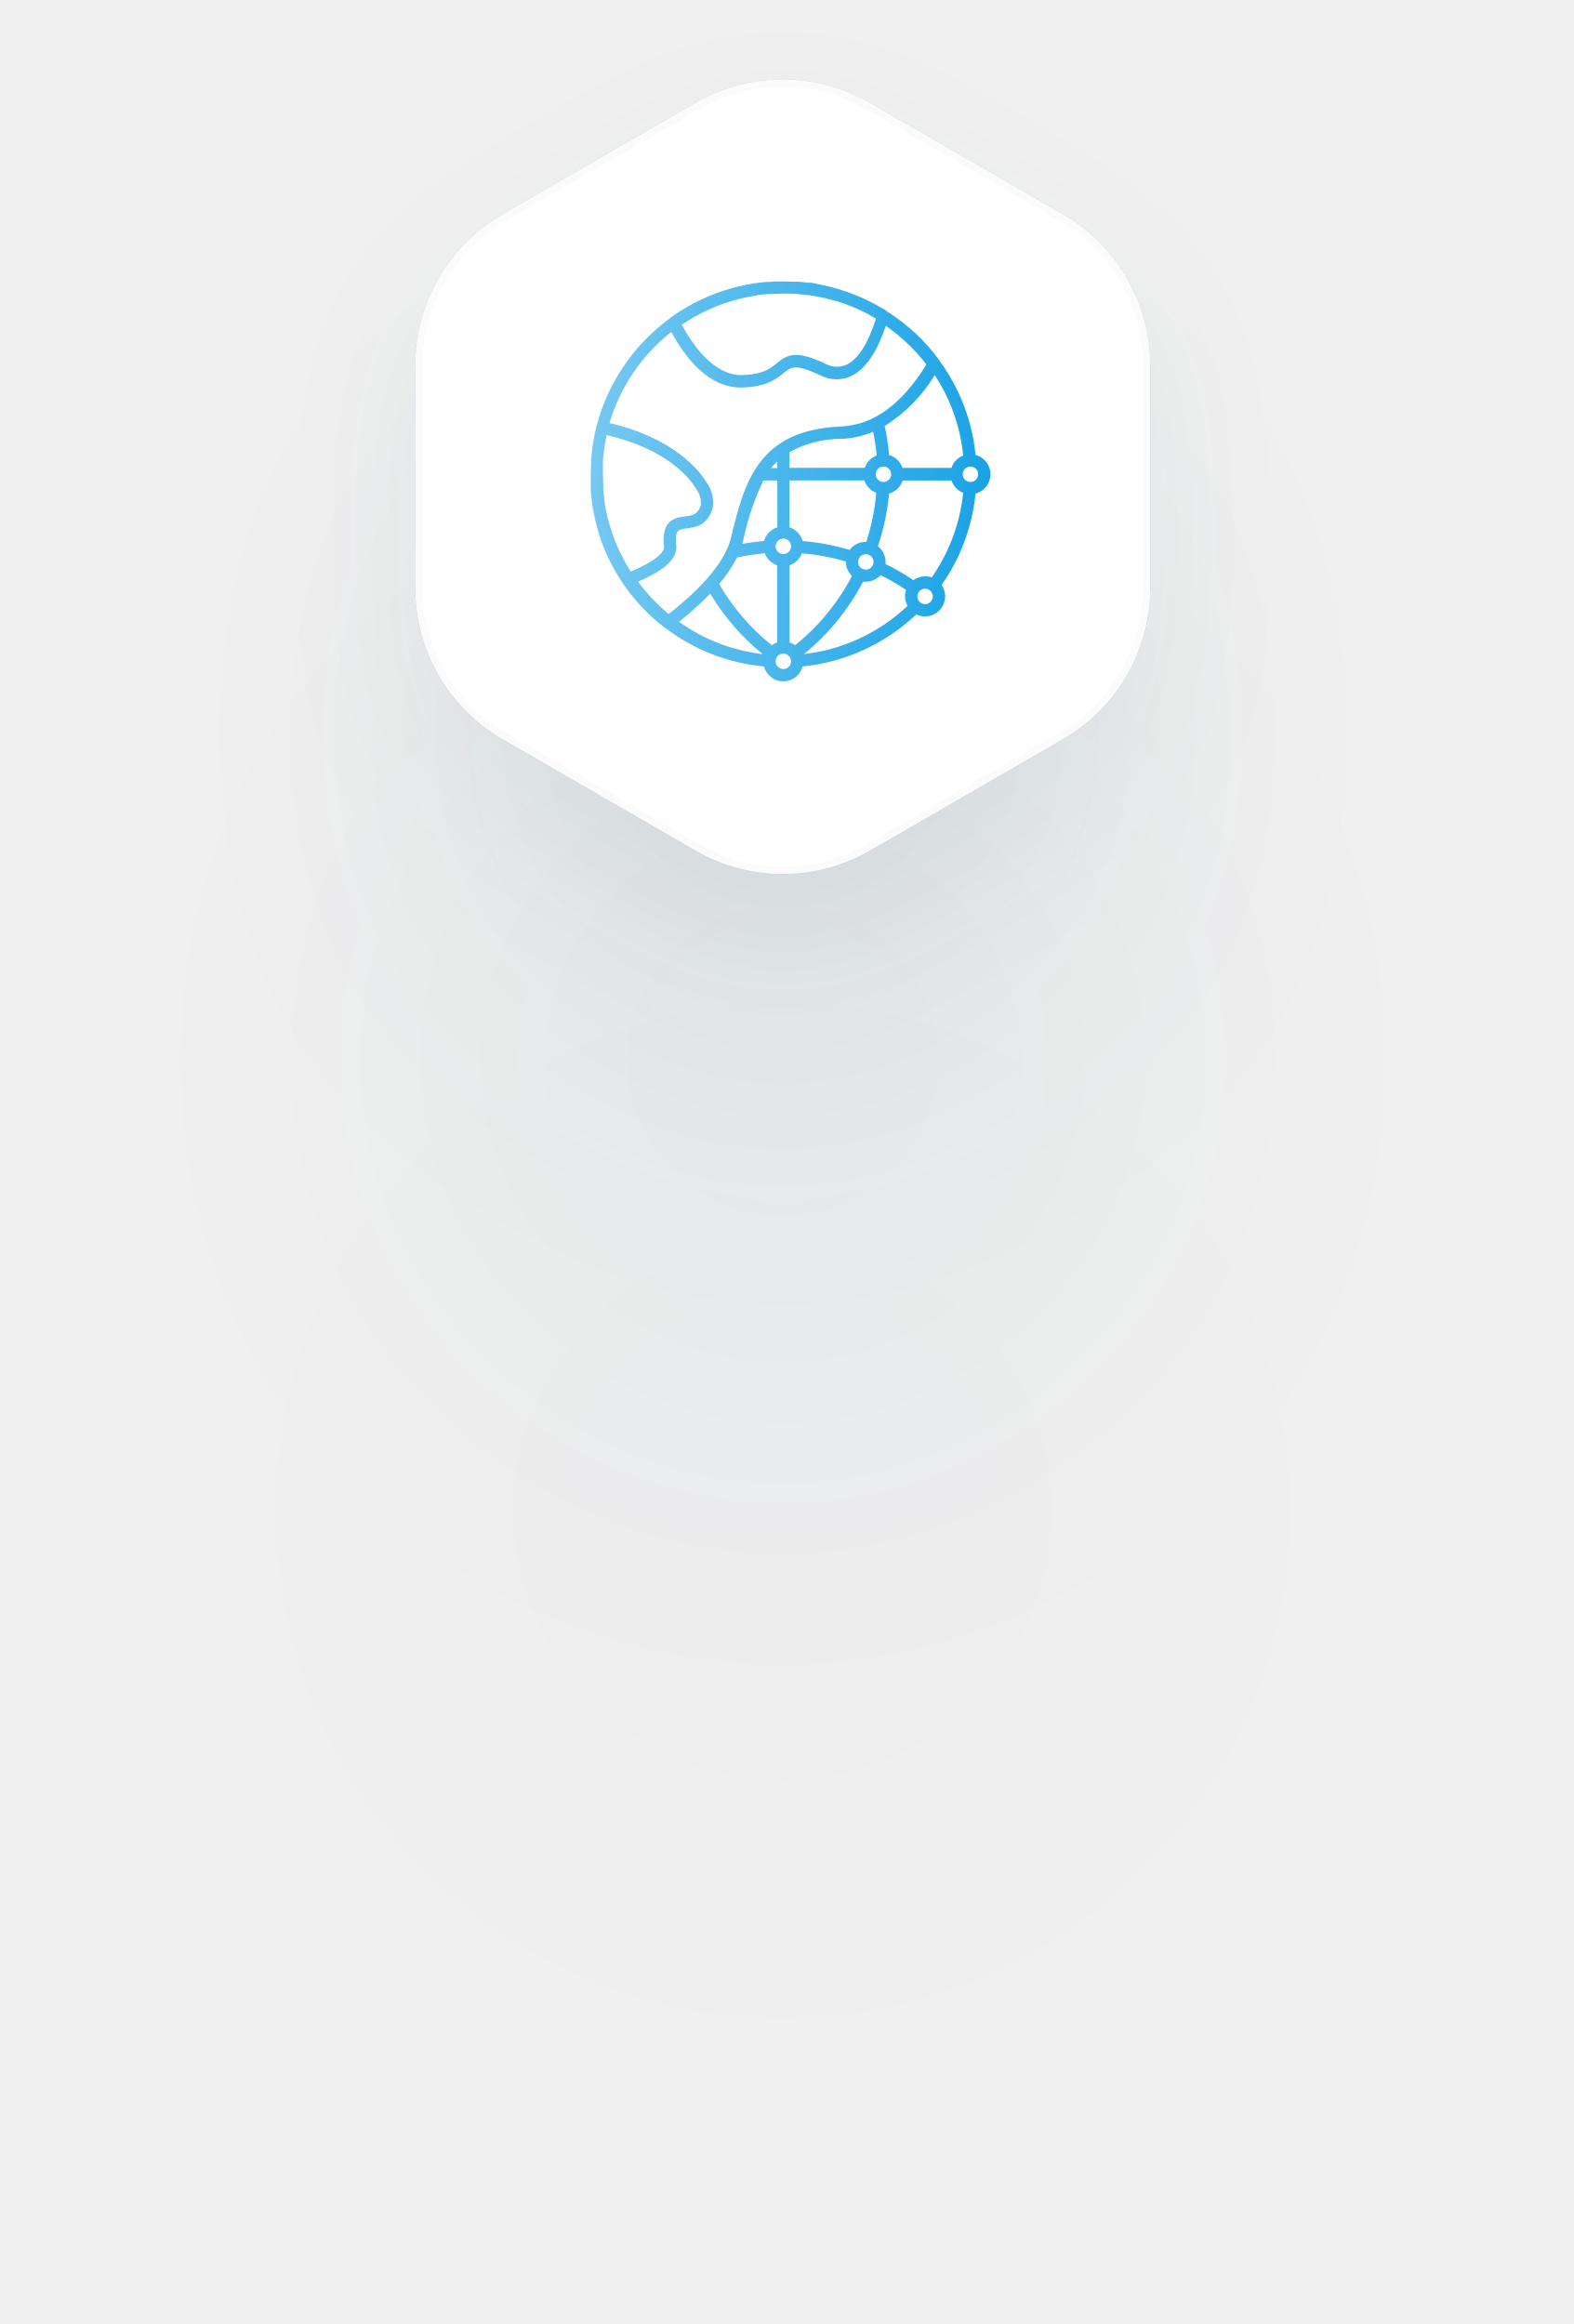
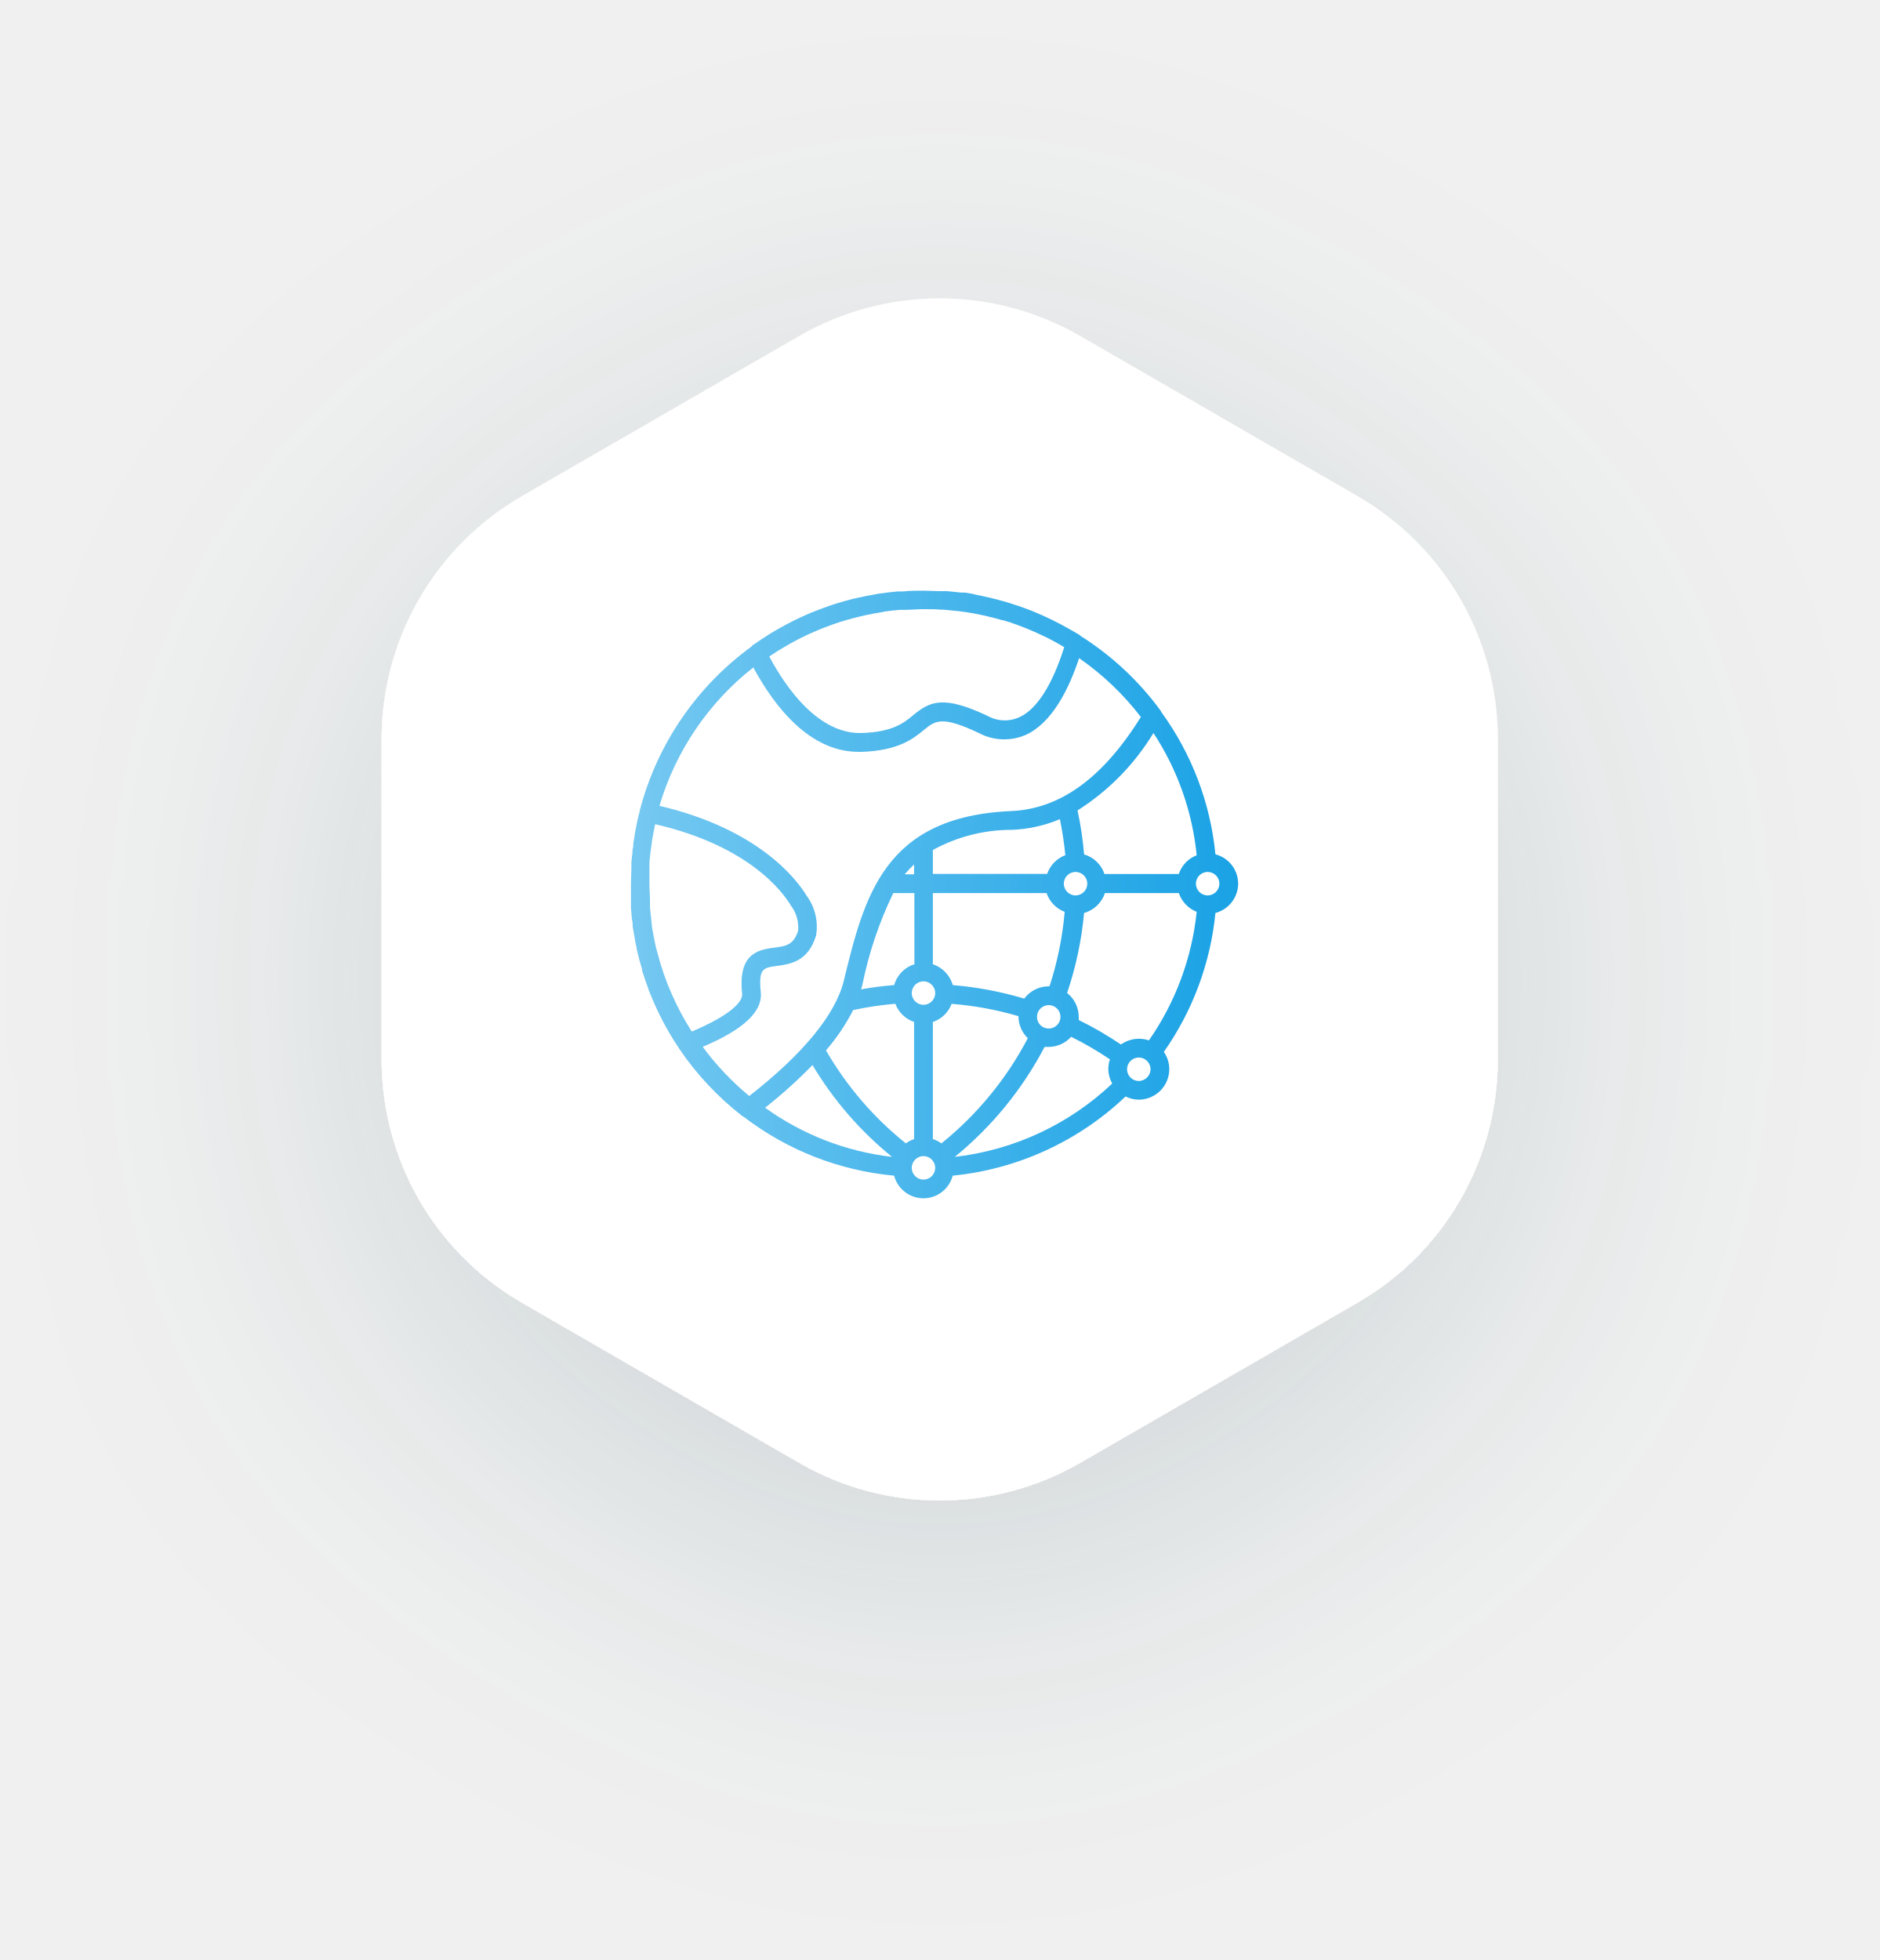
- <svg xmlns="http://www.w3.org/2000/svg" width="178" height="263" viewBox="0 0 178 263" fill="none">
-   <g filter="url(#filter0_ddddd_134_567)">
-     <mask id="path-1-inside-1_134_567" fill="white">
-       <path d="M78.714 11.645C84.812 8.124 92.326 8.124 98.425 11.645L120.283 24.264C126.381 27.785 130.138 34.293 130.138 41.335V66.574C130.138 73.616 126.381 80.124 120.283 83.645L98.425 96.264C92.326 99.785 84.812 99.785 78.714 96.264L56.856 83.645C50.757 80.124 47 73.616 47 66.574V41.335C47 34.293 50.757 27.785 56.856 24.264L78.714 11.645Z" />
-     </mask>
-     <path d="M78.714 11.645C84.812 8.124 92.326 8.124 98.425 11.645L120.283 24.264C126.381 27.785 130.138 34.293 130.138 41.335V66.574C130.138 73.616 126.381 80.124 120.283 83.645L98.425 96.264C92.326 99.785 84.812 99.785 78.714 96.264L56.856 83.645C50.757 80.124 47 73.616 47 66.574V41.335C47 34.293 50.757 27.785 56.856 24.264L78.714 11.645Z" fill="white" />
-     <path d="M56.856 24.264L56.449 23.561L56.856 24.264ZM56.856 83.645L56.449 84.348L56.856 83.645ZM78.714 96.264L79.12 95.561L78.714 96.264ZM120.283 83.645L120.689 84.348L120.283 83.645ZM98.425 11.645L98.019 12.348L98.425 11.645ZM98.019 12.348L119.877 24.968L120.689 23.561L98.831 10.941L98.019 12.348ZM129.326 41.335V66.574H130.951V41.335H129.326ZM119.877 82.941L98.019 95.561L98.831 96.968L120.689 84.348L119.877 82.941ZM79.12 95.561L57.262 82.941L56.449 84.348L78.307 96.968L79.12 95.561ZM47.812 66.574V41.335H46.188V66.574H47.812ZM57.262 24.968L79.12 12.348L78.307 10.941L56.449 23.561L57.262 24.968ZM47.812 41.335C47.812 34.583 51.414 28.344 57.262 24.968L56.449 23.561C50.099 27.227 46.188 34.002 46.188 41.335H47.812ZM57.262 82.941C51.414 79.565 47.812 73.326 47.812 66.574H46.188C46.188 73.906 50.099 80.682 56.449 84.348L57.262 82.941ZM98.019 95.561C92.171 98.937 84.967 98.937 79.12 95.561L78.307 96.968C84.657 100.634 92.481 100.634 98.831 96.968L98.019 95.561ZM129.326 66.574C129.326 73.326 125.724 79.565 119.877 82.941L120.689 84.348C127.039 80.682 130.951 73.906 130.951 66.574H129.326ZM119.877 24.968C125.724 28.344 129.326 34.583 129.326 41.335H130.951C130.951 34.002 127.039 27.227 120.689 23.561L119.877 24.968ZM98.831 10.941C92.481 7.275 84.657 7.275 78.307 10.941L79.12 12.348C84.967 8.972 92.171 8.972 98.019 12.348L98.831 10.941Z" fill="#A6A6B0" fill-opacity="0.05" mask="url(#path-1-inside-1_134_567)" />
+ <svg xmlns="http://www.w3.org/2000/svg" width="140" height="146" viewBox="0 0 140 146" fill="none">
+   <g filter="url(#filter0_d_610_334)">
+     <path d="M59.555 25.03C66.019 21.299 73.981 21.299 80.445 25.03L101.124 36.97C107.588 40.701 111.569 47.597 111.569 55.061V78.939C111.569 86.403 107.588 93.299 101.124 97.03L80.445 108.97C73.981 112.701 66.019 112.701 59.555 108.97L38.876 97.03C32.412 93.299 28.431 86.403 28.431 78.939V55.061C28.431 47.597 32.412 40.701 38.876 36.97L59.555 25.03Z" fill="white" />
  </g>
-   <path d="M112.077 53.672C112.077 53.172 111.912 52.685 111.605 52.289C111.299 51.893 110.87 51.611 110.385 51.485C110.01 47.651 108.615 43.988 106.346 40.876C106.332 40.833 106.311 40.793 106.283 40.757C104.666 38.553 102.649 36.673 100.336 35.215C100.311 35.186 100.283 35.16 100.252 35.138C100.077 35.026 99.888 34.928 99.714 34.824L99.553 34.733H99.553C98.676 34.227 97.765 33.781 96.827 33.398L96.667 33.335C96.38 33.223 96.093 33.112 95.8 33.014L95.506 32.916C95.087 32.776 94.661 32.644 94.227 32.532L93.529 32.357L92.984 32.238L92.564 32.154L92.34 32.091L91.761 31.993L91.516 31.986H91.411L91.09 31.951L90.391 31.881H89.853C89.454 31.881 89.049 31.846 88.65 31.846C88.133 31.846 87.63 31.846 87.12 31.902H86.736C86.254 31.944 85.764 32 85.289 32.069L85.01 32.125C84.612 32.188 84.22 32.265 83.829 32.356L83.36 32.461C82.927 32.572 82.501 32.691 82.074 32.824L81.599 32.985C81.278 33.097 80.97 33.209 80.656 33.334L80.187 33.516C79.782 33.691 79.391 33.873 78.999 34.061L78.524 34.306C78.167 34.495 77.825 34.69 77.469 34.893L77.077 35.138C76.742 35.347 76.413 35.564 76.099 35.788C76.015 35.843 75.931 35.892 75.847 35.955V35.991C71.732 38.977 68.782 43.3 67.503 48.221C67.503 48.318 67.461 48.416 67.433 48.514C67.363 48.807 67.293 49.108 67.237 49.415C67.202 49.562 67.182 49.716 67.154 49.863C67.105 50.135 67.063 50.408 67.021 50.687C67.021 50.834 67.021 50.981 66.965 51.128C66.965 51.428 66.909 51.729 66.881 52.029V52.399C66.881 52.819 66.846 53.245 66.846 53.678V54.846V55.167V55.495L66.888 55.957C66.888 56.174 66.938 56.397 66.972 56.614V56.838L67.014 57.096C67.056 57.341 67.098 57.593 67.147 57.837V57.88C67.189 58.075 67.224 58.278 67.273 58.48H67.272C67.269 58.499 67.269 58.518 67.272 58.536C67.391 59.046 67.524 59.556 67.677 60.059V60.15C67.824 60.619 67.985 61.073 68.159 61.548C68.159 61.597 68.195 61.653 68.215 61.709L68.216 61.709C68.791 63.182 69.525 64.588 70.403 65.902L70.445 65.972C71.736 67.876 73.319 69.564 75.134 70.976C75.166 71 75.202 71.019 75.239 71.032C78.486 73.525 82.373 75.046 86.449 75.421C86.619 76.07 87.068 76.609 87.675 76.894C88.282 77.179 88.984 77.179 89.591 76.894C90.199 76.609 90.647 76.07 90.817 75.421C95.645 74.94 100.174 72.865 103.69 69.522C103.996 69.677 104.333 69.759 104.676 69.76C105.277 69.758 105.854 69.518 106.28 69.093C106.705 68.667 106.945 68.091 106.947 67.489C106.947 67.029 106.805 66.58 106.542 66.203C108.693 63.141 110.017 59.576 110.386 55.853C110.868 55.725 111.294 55.443 111.601 55.049C111.906 54.655 112.074 54.171 112.077 53.672L112.077 53.672ZM104.676 65.225C104.2 65.225 103.735 65.374 103.348 65.651C102.342 64.972 101.291 64.362 100.203 63.827V63.589C100.2 62.896 99.881 62.243 99.336 61.814C99.99 59.883 100.414 57.883 100.601 55.853C101.333 55.648 101.915 55.093 102.153 54.371H107.66C107.876 55.01 108.361 55.521 108.988 55.769C108.632 59.21 107.409 62.505 105.43 65.343C105.188 65.261 104.933 65.221 104.676 65.225H104.676ZM85.751 33.398C86.128 33.342 86.513 33.3 86.897 33.272H87.274C87.722 33.272 88.176 33.223 88.672 33.223C89.168 33.223 89.49 33.223 89.895 33.258H90.076L90.475 33.293L91.174 33.363H91.216L91.914 33.461L92.41 33.544C92.685 33.596 92.958 33.652 93.228 33.712L93.543 33.789C93.859 33.863 94.174 33.947 94.486 34.041H94.549C94.884 34.138 95.247 34.25 95.555 34.369L95.757 34.446C96.016 34.544 96.275 34.641 96.533 34.753L96.897 34.907L97.463 35.166L97.932 35.39C98.044 35.452 98.156 35.516 98.274 35.571C98.561 35.725 98.841 35.886 99.12 36.053C98.246 38.849 97.073 40.687 95.787 41.267V41.267C95.028 41.617 94.147 41.584 93.418 41.176C90.098 39.604 89.112 40.1 87.876 41.114C87.177 41.708 86.317 42.379 84.011 42.449C80.831 42.525 78.42 39.136 77.148 36.745L77.281 36.662C77.595 36.445 77.917 36.249 78.238 36.061L78.672 35.809C78.965 35.642 79.266 35.487 79.573 35.334L80.097 35.082C80.37 34.963 80.642 34.837 80.922 34.726C81.082 34.656 81.25 34.593 81.425 34.53C81.751 34.404 82.087 34.285 82.431 34.173L82.92 34.026C83.221 33.943 83.521 33.859 83.821 33.789L84.29 33.677C84.702 33.593 85.114 33.509 85.527 33.446L85.751 33.398ZM108.989 51.555C108.357 51.797 107.867 52.31 107.654 52.952H102.119C101.884 52.245 101.317 51.7 100.602 51.491C100.51 50.39 100.347 49.295 100.113 48.214C102.418 46.755 104.354 44.782 105.767 42.449C107.561 45.179 108.666 48.303 108.989 51.555V51.555ZM97.954 64.463C97.838 64.461 97.724 64.437 97.618 64.392C97.324 64.264 97.124 63.984 97.097 63.664C97.07 63.344 97.221 63.035 97.491 62.86C97.76 62.685 98.103 62.671 98.386 62.825C98.668 62.978 98.843 63.274 98.841 63.596C98.842 63.706 98.82 63.815 98.778 63.917C98.641 64.251 98.314 64.467 97.954 64.463L97.954 64.463ZM89.973 73.016C89.778 72.878 89.564 72.769 89.337 72.695V63.973C89.981 63.756 90.494 63.261 90.734 62.624C92.42 62.754 94.088 63.061 95.71 63.539C95.711 64.159 95.963 64.752 96.409 65.182C94.823 68.207 92.632 70.874 89.973 73.016H89.973ZM86.478 61.22C85.647 61.289 84.815 61.394 83.997 61.541C83.997 61.443 84.053 61.353 84.074 61.255V61.254C84.552 58.872 85.33 56.559 86.387 54.371H87.96V59.675C87.229 59.901 86.663 60.483 86.457 61.219L86.478 61.22ZM98.799 48.863C98.98 49.75 99.115 50.646 99.204 51.547C98.566 51.787 98.069 52.3 97.849 52.944H89.336V51.162C91.141 50.171 93.168 49.654 95.228 49.66C96.457 49.614 97.667 49.343 98.799 48.863L98.799 48.863ZM87.938 52.972H87.24C87.457 52.714 87.691 52.469 87.938 52.239V52.972ZM88.637 60.947C89.12 60.947 89.511 61.338 89.511 61.82C89.511 62.303 89.12 62.694 88.637 62.694C88.155 62.694 87.764 62.303 87.764 61.82C87.764 61.338 88.155 60.947 88.637 60.947ZM97.953 61.317L97.953 61.317C97.24 61.321 96.569 61.66 96.143 62.233C94.408 61.712 92.623 61.375 90.818 61.226C90.614 60.495 90.058 59.912 89.336 59.675V54.37H97.806C98.023 55.015 98.519 55.528 99.155 55.768C98.992 57.65 98.615 59.507 98.03 61.303L97.953 61.317ZM99.966 54.545C99.483 54.545 99.093 54.154 99.093 53.671C99.093 53.189 99.483 52.798 99.966 52.798C100.448 52.798 100.84 53.189 100.84 53.671C100.84 54.154 100.448 54.545 99.966 54.545ZM75.127 61.89C75.183 62.477 74.219 63.491 71.375 64.686C70.215 62.869 69.349 60.881 68.81 58.794C68.775 58.668 68.74 58.55 68.712 58.424C68.684 58.298 68.608 57.97 68.565 57.725C68.523 57.481 68.454 57.139 68.405 56.838L68.404 56.837C68.408 56.807 68.408 56.777 68.404 56.746L68.362 56.418V56.341C68.32 56.027 68.293 55.719 68.264 55.405V55.202V54.971C68.264 54.545 68.222 54.112 68.222 53.685V52.595V52.225C68.222 51.987 68.257 51.756 68.278 51.526C68.299 51.295 68.32 51.205 68.341 51.051C68.362 50.897 68.39 50.66 68.418 50.471C68.446 50.282 68.48 50.101 68.515 49.919C68.55 49.737 68.578 49.597 68.606 49.444C68.634 49.29 68.641 49.304 68.655 49.241C75.644 50.856 78.153 54.28 78.768 55.314L78.769 55.314C79.166 55.843 79.355 56.499 79.3 57.159C78.979 58.235 78.399 58.319 77.518 58.438C76.141 58.598 74.827 59.018 75.128 61.89L75.127 61.89ZM72.192 65.825C75.246 64.531 76.665 63.197 76.518 61.75C76.337 59.982 76.707 59.933 77.7 59.801C78.692 59.668 80.048 59.479 80.635 57.536C80.814 56.495 80.562 55.424 79.936 54.573C79.237 53.42 76.441 49.625 68.971 47.871C70.176 43.794 72.618 40.192 75.959 37.563C77.601 40.589 80.201 43.852 83.814 43.852H83.996C86.791 43.769 87.889 42.86 88.699 42.196C89.51 41.532 90.006 41.141 92.76 42.448H92.76C93.842 43.026 95.13 43.078 96.255 42.587C98.225 41.693 99.476 39.149 100.231 36.871C101.98 38.086 103.531 39.565 104.83 41.253C101.999 45.803 98.812 48.109 95.164 48.262C85.687 48.675 84.234 54.622 82.696 60.919C82.081 63.428 79.635 66.384 75.658 69.487C74.358 68.412 73.194 67.182 72.192 65.825L72.192 65.825ZM80.369 67.18V67.181C81.927 69.792 83.933 72.108 86.296 74.022C82.883 73.628 79.628 72.368 76.84 70.36C78.085 69.379 79.264 68.317 80.369 67.181V67.18ZM87.323 73.016C84.927 71.098 82.91 68.749 81.376 66.09C82.168 65.173 82.849 64.164 83.402 63.085C84.437 62.862 85.485 62.706 86.54 62.617C86.781 63.255 87.293 63.752 87.938 63.973V72.695C87.718 72.77 87.511 72.879 87.323 73.016L87.323 73.016ZM97.659 65.832H97.953H97.953C98.596 65.831 99.208 65.556 99.637 65.077C100.636 65.57 101.6 66.131 102.523 66.754C102.449 66.98 102.409 67.215 102.405 67.453C102.406 67.84 102.508 68.221 102.698 68.557C99.484 71.601 95.369 73.519 90.971 74.022C93.73 71.771 96.005 68.985 97.659 65.832L97.659 65.832ZM109.806 54.545C109.324 54.545 108.932 54.154 108.932 53.671C108.932 53.189 109.324 52.798 109.806 52.798C110.288 52.798 110.68 53.189 110.68 53.671C110.68 54.154 110.288 54.545 109.806 54.545ZM88.636 75.713C88.154 75.713 87.763 75.322 87.763 74.84C87.763 74.358 88.154 73.966 88.636 73.966C89.119 73.966 89.51 74.358 89.51 74.84C89.51 75.322 89.119 75.713 88.636 75.713ZM104.676 68.368C104.323 68.368 104.005 68.155 103.869 67.829C103.734 67.502 103.809 67.127 104.059 66.877C104.308 66.627 104.684 66.552 105.011 66.688C105.337 66.823 105.55 67.142 105.55 67.495C105.546 67.976 105.157 68.365 104.676 68.368L104.676 68.368Z" fill="url(#paint0_linear_134_567)" />
+   <path d="M92.231 65.826C92.231 65.326 92.065 64.839 91.759 64.443C91.453 64.047 91.024 63.764 90.539 63.639C90.163 59.805 88.769 56.142 86.5 53.03C86.486 52.987 86.464 52.947 86.437 52.911C84.82 50.707 82.802 48.827 80.49 47.369C80.465 47.34 80.437 47.314 80.406 47.292C80.231 47.18 80.042 47.082 79.868 46.977L79.707 46.887H79.707C78.829 46.381 77.919 45.935 76.981 45.552L76.82 45.489C76.534 45.377 76.247 45.265 75.954 45.168L75.66 45.07C75.241 44.93 74.815 44.797 74.381 44.686L73.683 44.511L73.137 44.392L72.718 44.308L72.494 44.245L71.914 44.147L71.67 44.14H71.565L71.243 44.105L70.545 44.035H70.006C69.608 44.035 69.203 44 68.804 44C68.287 44 67.784 44 67.274 44.056H66.89C66.408 44.098 65.918 44.154 65.443 44.223L65.164 44.279C64.765 44.342 64.374 44.419 63.983 44.51L63.514 44.614C63.081 44.726 62.654 44.845 62.228 44.978L61.753 45.139C61.431 45.251 61.124 45.362 60.809 45.488L60.341 45.67C59.936 45.844 59.544 46.026 59.153 46.215L58.678 46.46C58.321 46.648 57.979 46.844 57.623 47.047L57.231 47.291C56.896 47.501 56.567 47.718 56.253 47.941C56.169 47.997 56.085 48.046 56.001 48.109V48.145C51.886 51.131 48.936 55.454 47.657 60.374C47.657 60.472 47.614 60.57 47.587 60.668C47.517 60.961 47.447 61.262 47.391 61.569C47.356 61.716 47.336 61.87 47.307 62.017C47.258 62.289 47.217 62.562 47.175 62.841C47.175 62.988 47.175 63.135 47.119 63.282C47.119 63.582 47.063 63.883 47.035 64.183V64.553C47.035 64.972 47 65.399 47 65.832V66.999V67.321V67.649L47.042 68.111C47.042 68.328 47.091 68.551 47.126 68.768V68.992L47.168 69.25C47.21 69.495 47.252 69.746 47.301 69.991V70.033C47.343 70.229 47.378 70.432 47.427 70.634H47.426C47.423 70.653 47.423 70.672 47.426 70.69C47.545 71.2 47.678 71.71 47.831 72.213V72.304C47.978 72.772 48.139 73.227 48.313 73.702C48.313 73.751 48.348 73.807 48.369 73.862L48.369 73.863C48.945 75.336 49.678 76.742 50.557 78.056L50.599 78.126C51.89 80.03 53.472 81.718 55.288 83.13C55.32 83.154 55.356 83.173 55.393 83.186C58.64 85.678 62.527 87.2 66.603 87.575C66.773 88.223 67.222 88.763 67.829 89.048C68.436 89.333 69.138 89.333 69.745 89.048C70.352 88.763 70.801 88.223 70.971 87.575C75.798 87.094 80.328 85.019 83.844 81.676C84.15 81.831 84.487 81.913 84.829 81.914C85.431 81.912 86.008 81.672 86.434 81.247C86.859 80.821 87.099 80.245 87.101 79.643C87.101 79.183 86.959 78.734 86.696 78.357C88.847 75.295 90.171 71.73 90.539 68.007C91.021 67.879 91.448 67.597 91.754 67.203C92.06 66.808 92.228 66.325 92.231 65.826L92.231 65.826ZM84.829 77.378C84.353 77.379 83.889 77.528 83.502 77.805C82.496 77.126 81.445 76.516 80.357 75.981V75.743C80.354 75.05 80.035 74.397 79.49 73.968C80.143 72.037 80.568 70.037 80.755 68.007C81.487 67.802 82.069 67.247 82.307 66.525H87.814C88.029 67.163 88.515 67.674 89.141 67.922C88.786 71.364 87.562 74.659 85.584 77.497C85.341 77.415 85.086 77.375 84.829 77.378H84.829ZM65.905 45.552C66.282 45.496 66.667 45.454 67.051 45.426H67.428C67.875 45.426 68.329 45.377 68.826 45.377C69.322 45.377 69.644 45.377 70.049 45.412H70.23L70.629 45.447L71.327 45.517H71.369L72.068 45.614L72.564 45.698C72.839 45.75 73.112 45.805 73.382 45.866L73.696 45.943C74.013 46.017 74.328 46.101 74.64 46.194H74.703C75.038 46.292 75.401 46.404 75.709 46.523L75.911 46.6C76.17 46.697 76.428 46.795 76.687 46.907L77.051 47.061L77.617 47.32L78.086 47.544C78.198 47.606 78.309 47.669 78.428 47.725C78.715 47.879 78.995 48.04 79.274 48.207C78.4 51.002 77.226 52.841 75.94 53.421V53.421C75.182 53.771 74.301 53.737 73.571 53.33C70.252 51.758 69.266 52.254 68.029 53.268C67.331 53.861 66.471 54.533 64.165 54.602C60.985 54.679 58.574 51.29 57.302 48.899L57.434 48.816C57.749 48.599 58.071 48.403 58.392 48.215L58.825 47.963C59.119 47.795 59.419 47.641 59.727 47.488L60.251 47.236C60.523 47.117 60.796 46.991 61.075 46.88C61.236 46.81 61.404 46.747 61.579 46.684C61.905 46.558 62.24 46.439 62.585 46.327L63.074 46.18C63.374 46.097 63.675 46.013 63.975 45.943L64.444 45.831C64.856 45.747 65.268 45.663 65.68 45.6L65.905 45.552ZM89.142 63.708C88.511 63.95 88.021 64.464 87.808 65.106H82.273C82.038 64.399 81.471 63.853 80.756 63.645C80.664 62.544 80.5 61.449 80.267 60.368C82.572 58.909 84.508 56.936 85.921 54.602C87.715 57.333 88.82 60.457 89.142 63.709V63.708ZM78.108 76.616C77.992 76.615 77.878 76.591 77.772 76.546C77.478 76.418 77.277 76.138 77.251 75.818C77.224 75.498 77.375 75.189 77.645 75.013C77.914 74.838 78.257 74.825 78.54 74.978C78.821 75.132 78.996 75.428 78.995 75.75C78.996 75.86 78.974 75.969 78.932 76.071C78.795 76.404 78.468 76.621 78.108 76.616L78.108 76.616ZM70.126 85.17C69.932 85.032 69.717 84.923 69.49 84.849V76.127C70.135 75.91 70.648 75.415 70.888 74.778C72.574 74.908 74.242 75.215 75.864 75.693C75.865 76.313 76.117 76.906 76.563 77.336C74.977 80.361 72.786 83.028 70.126 85.17H70.126ZM66.632 73.374C65.8 73.443 64.969 73.548 64.151 73.695C64.151 73.597 64.207 73.507 64.228 73.409V73.408C64.706 71.026 65.483 68.712 66.541 66.525H68.114V71.829C67.383 72.055 66.817 72.636 66.611 73.373L66.632 73.374ZM78.953 61.017C79.134 61.904 79.269 62.8 79.358 63.701C78.72 63.941 78.223 64.454 78.002 65.098H69.49V63.316C71.295 62.325 73.322 61.808 75.382 61.814C76.611 61.767 77.821 61.497 78.953 61.017L78.953 61.017ZM68.092 65.126H67.393C67.611 64.867 67.845 64.623 68.092 64.392V65.126ZM68.791 73.1C69.273 73.1 69.665 73.492 69.665 73.974C69.665 74.457 69.273 74.847 68.791 74.847C68.309 74.847 67.918 74.457 67.918 73.974C67.918 73.492 68.309 73.1 68.791 73.1ZM78.107 73.471L78.107 73.471C77.394 73.475 76.723 73.814 76.297 74.386C74.562 73.866 72.777 73.529 70.972 73.38C70.767 72.648 70.212 72.066 69.49 71.829V66.524H77.96C78.177 67.169 78.673 67.682 79.309 67.922C79.146 69.804 78.769 71.661 78.184 73.457L78.107 73.471ZM80.12 66.699C79.637 66.699 79.246 66.308 79.246 65.825C79.246 65.343 79.637 64.952 80.12 64.952C80.602 64.952 80.993 65.343 80.993 65.825C80.993 66.308 80.602 66.699 80.12 66.699ZM55.281 74.044C55.337 74.631 54.373 75.644 51.529 76.839C50.369 75.023 49.503 73.034 48.964 70.948C48.929 70.822 48.894 70.703 48.866 70.578C48.838 70.452 48.761 70.124 48.719 69.879C48.677 69.635 48.607 69.293 48.559 68.992L48.558 68.991C48.562 68.961 48.562 68.931 48.558 68.9L48.516 68.572V68.495C48.474 68.18 48.446 67.873 48.418 67.558V67.356V67.125C48.418 66.699 48.376 66.266 48.376 65.839V64.749V64.379C48.376 64.141 48.411 63.91 48.432 63.68C48.453 63.449 48.474 63.358 48.495 63.205C48.516 63.051 48.544 62.814 48.571 62.625C48.599 62.436 48.634 62.255 48.669 62.073C48.704 61.891 48.732 61.751 48.76 61.598C48.788 61.444 48.795 61.458 48.809 61.395C55.798 63.01 58.306 66.434 58.922 67.468L58.923 67.468C59.32 67.997 59.509 68.653 59.454 69.312C59.133 70.389 58.553 70.473 57.672 70.592C56.295 70.752 54.981 71.171 55.281 74.044L55.281 74.044ZM52.346 77.978C55.4 76.685 56.819 75.351 56.672 73.904C56.491 72.136 56.861 72.087 57.853 71.954C58.846 71.822 60.202 71.633 60.789 69.69C60.968 68.649 60.716 67.578 60.09 66.727C59.391 65.574 56.595 61.779 49.124 60.025C50.33 55.948 52.772 52.346 56.113 49.717C57.755 52.742 60.355 56.006 63.968 56.006H64.15C66.945 55.922 68.043 55.014 68.853 54.35C69.664 53.686 70.16 53.295 72.913 54.602H72.914C73.996 55.18 75.283 55.232 76.409 54.741C78.379 53.847 79.63 51.303 80.385 49.025C82.134 50.24 83.685 51.718 84.984 53.407C82.153 57.956 78.966 60.263 75.318 60.416C65.841 60.828 64.388 66.776 62.85 73.073C62.235 75.581 59.789 78.538 55.812 81.641C54.512 80.566 53.348 79.336 52.346 77.979L52.346 77.978ZM60.523 79.334V79.335C62.081 81.946 64.087 84.262 66.45 86.176C63.037 85.782 59.782 84.521 56.994 82.514C58.239 81.533 59.418 80.471 60.523 79.335V79.334ZM67.477 85.17C65.081 83.252 63.064 80.903 61.529 78.244C62.322 77.326 63.002 76.318 63.556 75.239C64.591 75.016 65.639 74.86 66.694 74.771C66.934 75.409 67.447 75.906 68.092 76.126V84.849C67.872 84.924 67.664 85.032 67.477 85.17L67.477 85.17ZM77.813 77.985H78.106H78.107C78.75 77.984 79.362 77.71 79.791 77.231C80.79 77.724 81.754 78.285 82.677 78.908C82.603 79.134 82.563 79.369 82.558 79.607C82.56 79.994 82.661 80.374 82.852 80.711C79.638 83.755 75.523 85.673 71.125 86.176C73.884 83.925 76.159 81.139 77.813 77.985L77.813 77.985ZM89.96 66.699C89.478 66.699 89.086 66.308 89.086 65.825C89.086 65.343 89.478 64.952 89.96 64.952C90.442 64.952 90.833 65.343 90.833 65.825C90.833 66.308 90.442 66.699 89.96 66.699ZM68.79 87.867C68.308 87.867 67.917 87.476 67.917 86.994C67.917 86.512 68.308 86.12 68.79 86.12C69.273 86.12 69.664 86.512 69.664 86.994C69.664 87.476 69.273 87.867 68.79 87.867ZM84.83 80.522C84.477 80.522 84.158 80.309 84.023 79.983C83.888 79.656 83.963 79.281 84.213 79.031C84.462 78.781 84.838 78.706 85.165 78.842C85.491 78.977 85.704 79.296 85.704 79.649C85.7 80.129 85.311 80.518 84.83 80.522L84.83 80.522Z" fill="url(#paint0_linear_610_334)" />
  <defs>
-     <filter id="filter0_ddddd_134_567" x="0" y="0.004" width="177.138" height="262.901" filterUnits="userSpaceOnUse" color-interpolation-filters="sRGB">
+     <filter id="filter0_d_610_334" x="0.431" y="0.232" width="139.138" height="145.537" filterUnits="userSpaceOnUse" color-interpolation-filters="sRGB">
      <feFlood flood-opacity="0" result="BackgroundImageFix" />
      <feColorMatrix in="SourceAlpha" type="matrix" values="0 0 0 0 0 0 0 0 0 0 0 0 0 0 0 0 0 0 127 0" result="hardAlpha" />
-       <feOffset />
-       <feColorMatrix type="matrix" values="0 0 0 0 0.024 0 0 0 0 0.227 0 0 0 0 0.294 0 0 0 0.05 0" />
-       <feBlend mode="normal" in2="BackgroundImageFix" result="effect1_dropShadow_134_567" />
-       <feColorMatrix in="SourceAlpha" type="matrix" values="0 0 0 0 0 0 0 0 0 0 0 0 0 0 0 0 0 0 127 0" result="hardAlpha" />
-       <feOffset dy="7" />
-       <feGaussianBlur stdDeviation="8" />
-       <feColorMatrix type="matrix" values="0 0 0 0 0.024 0 0 0 0 0.227 0 0 0 0 0.294 0 0 0 0.05 0" />
-       <feBlend mode="normal" in2="effect1_dropShadow_134_567" result="effect2_dropShadow_134_567" />
-       <feColorMatrix in="SourceAlpha" type="matrix" values="0 0 0 0 0 0 0 0 0 0 0 0 0 0 0 0 0 0 127 0" result="hardAlpha" />
-       <feOffset dy="29" />
-       <feGaussianBlur stdDeviation="14.5" />
-       <feColorMatrix type="matrix" values="0 0 0 0 0.024 0 0 0 0 0.227 0 0 0 0 0.294 0 0 0 0.04 0" />
-       <feBlend mode="normal" in2="effect2_dropShadow_134_567" result="effect3_dropShadow_134_567" />
-       <feColorMatrix in="SourceAlpha" type="matrix" values="0 0 0 0 0 0 0 0 0 0 0 0 0 0 0 0 0 0 127 0" result="hardAlpha" />
-       <feOffset dy="66" />
-       <feGaussianBlur stdDeviation="19.5" />
-       <feColorMatrix type="matrix" values="0 0 0 0 0.024 0 0 0 0 0.227 0 0 0 0 0.294 0 0 0 0.03 0" />
-       <feBlend mode="normal" in2="effect3_dropShadow_134_567" result="effect4_dropShadow_134_567" />
-       <feColorMatrix in="SourceAlpha" type="matrix" values="0 0 0 0 0 0 0 0 0 0 0 0 0 0 0 0 0 0 127 0" result="hardAlpha" />
-       <feOffset dy="117" />
-       <feGaussianBlur stdDeviation="23.5" />
-       <feColorMatrix type="matrix" values="0 0 0 0 0.024 0 0 0 0 0.227 0 0 0 0 0.294 0 0 0 0.01 0" />
-       <feBlend mode="normal" in2="effect4_dropShadow_134_567" result="effect5_dropShadow_134_567" />
-       <feBlend mode="normal" in="SourceGraphic" in2="effect5_dropShadow_134_567" result="shape" />
+       <feOffset dy="6" />
+       <feGaussianBlur stdDeviation="14" />
+       <feComposite in2="hardAlpha" operator="out" />
+       <feColorMatrix type="matrix" values="0 0 0 0 0.024 0 0 0 0 0.227 0 0 0 0 0.294 0 0 0 0.15 0" />
+       <feBlend mode="normal" in2="BackgroundImageFix" result="effect1_dropShadow_610_334" />
+       <feBlend mode="normal" in="SourceGraphic" in2="effect1_dropShadow_610_334" result="shape" />
    </filter>
-     <linearGradient id="paint0_linear_134_567" x1="64.591" y1="18.696" x2="118.136" y2="20.315" gradientUnits="userSpaceOnUse">
+     <linearGradient id="paint0_linear_610_334" x1="44.745" y1="30.85" x2="98.29" y2="32.469" gradientUnits="userSpaceOnUse">
      <stop stop-color="#7CCBF2" />
      <stop offset="1" stop-color="#0F9EE4" />
    </linearGradient>
  </defs>
</svg>
